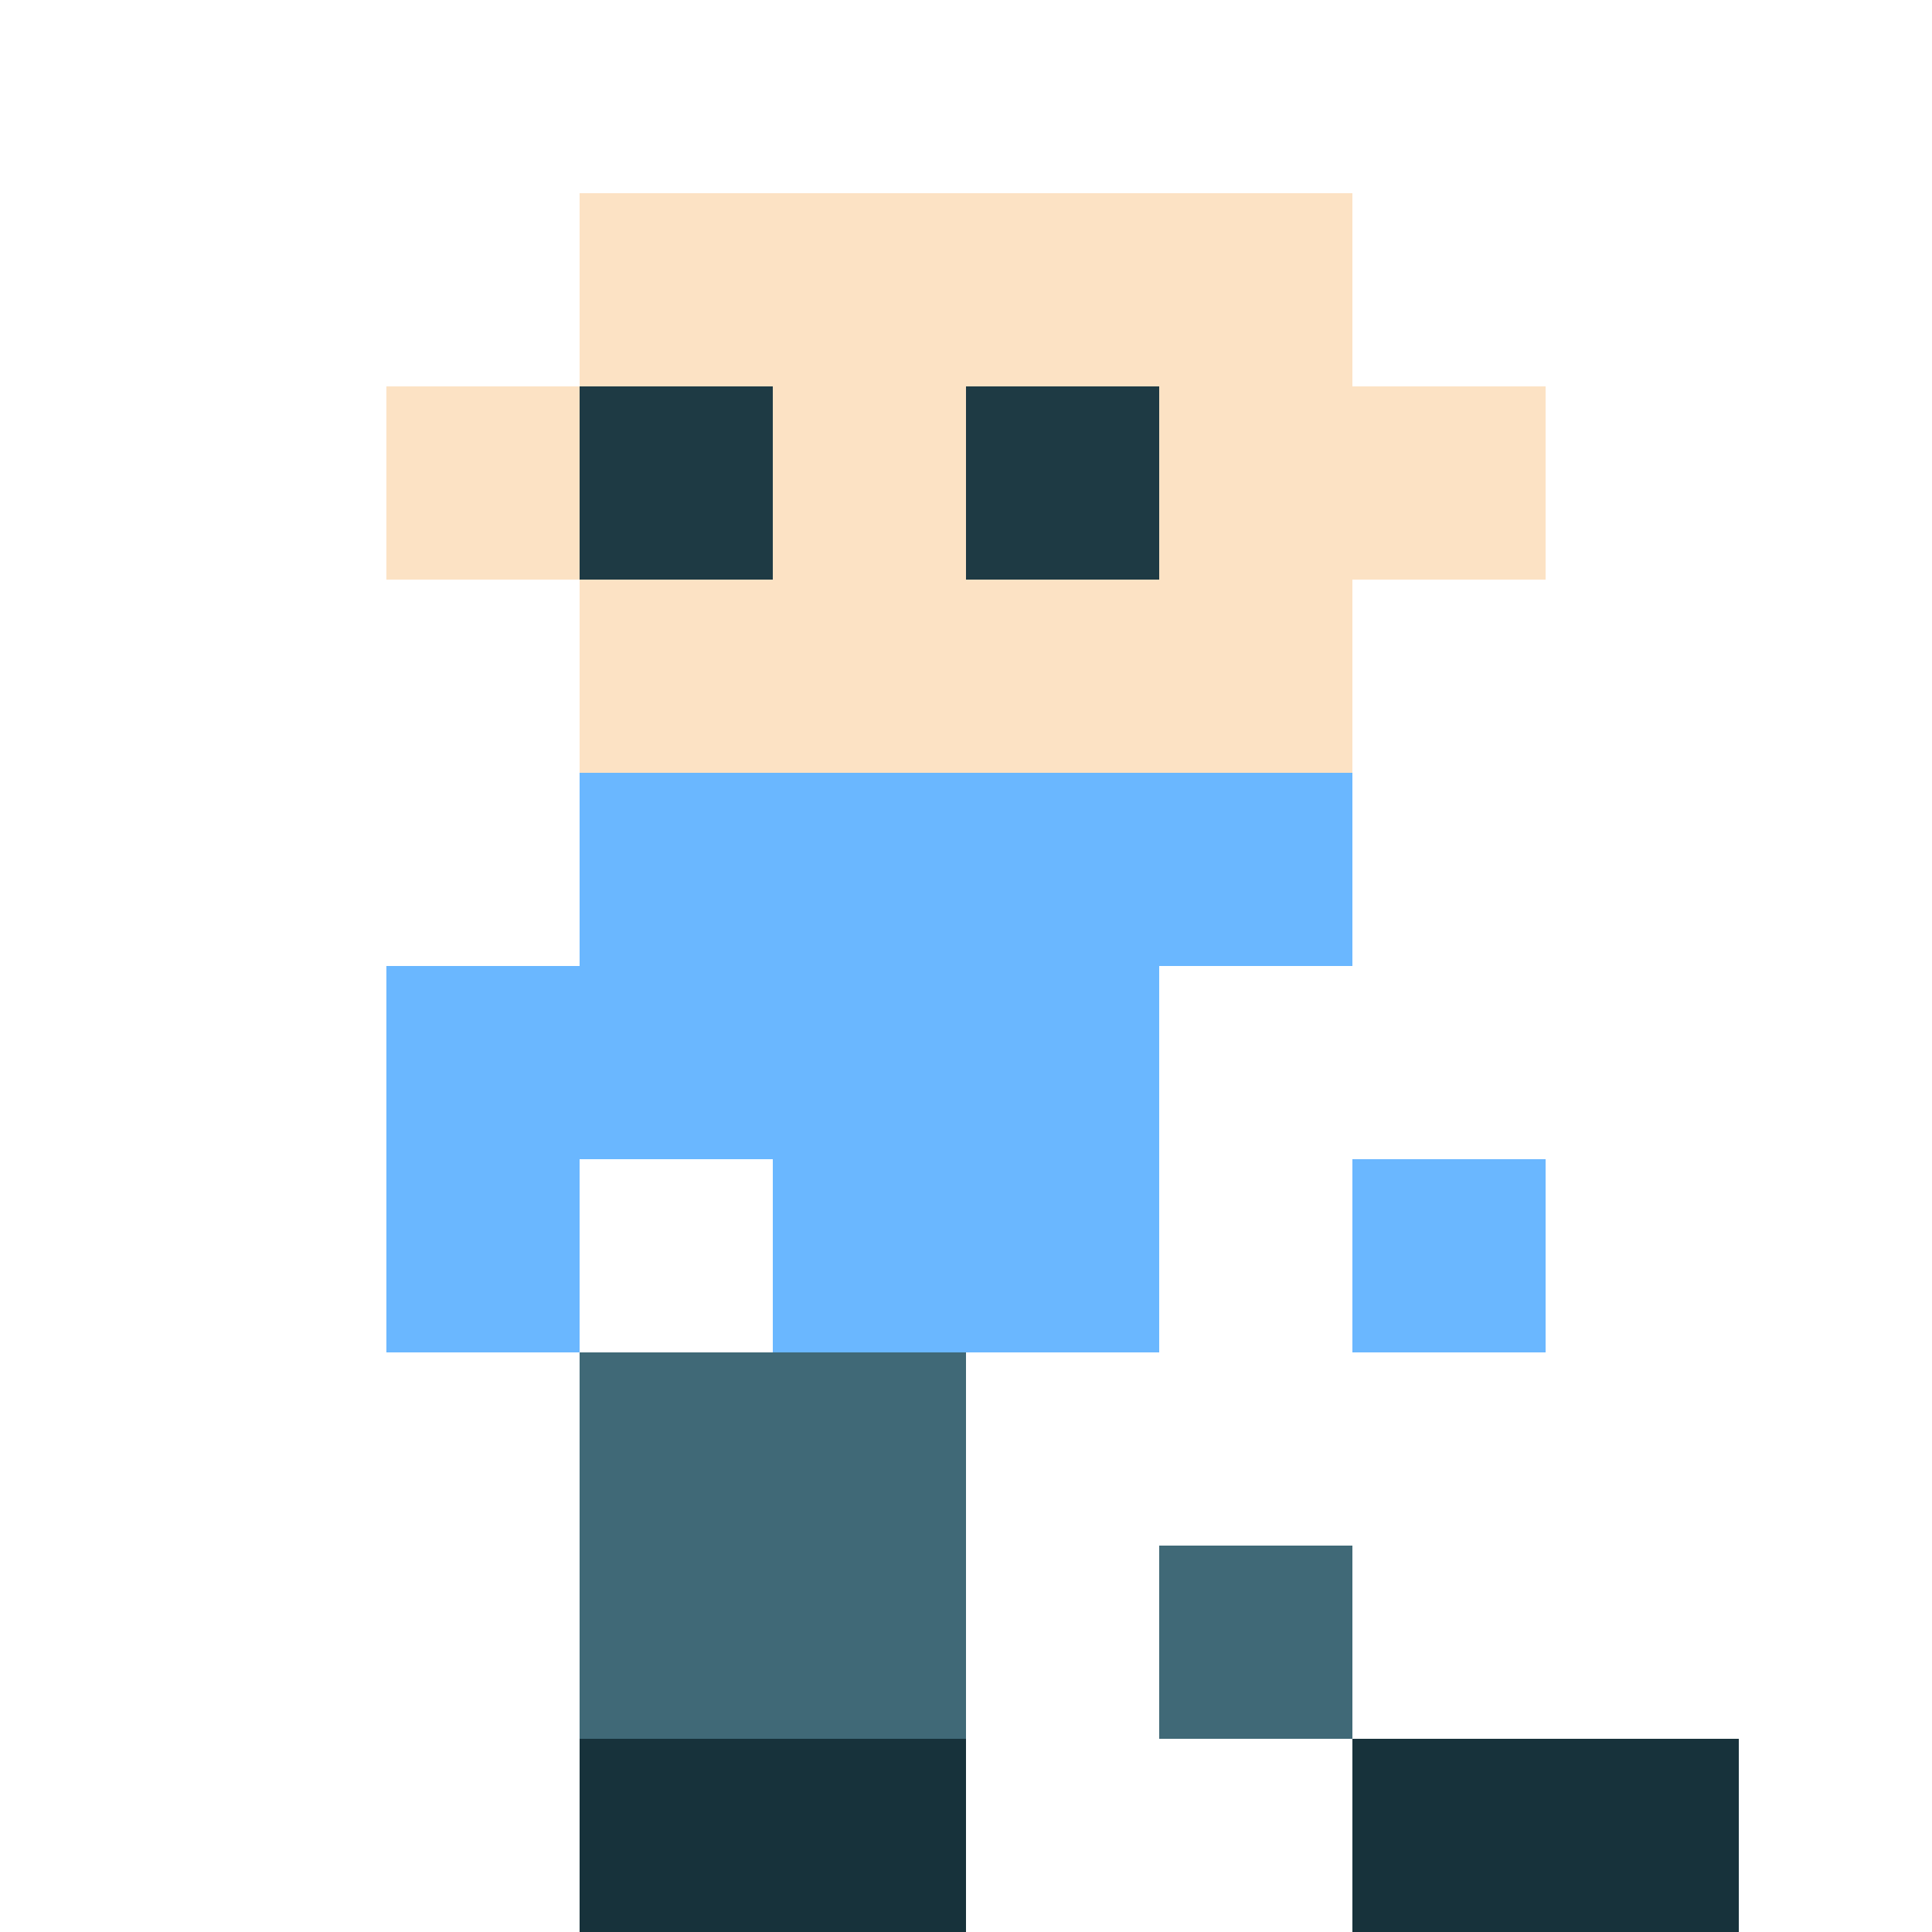
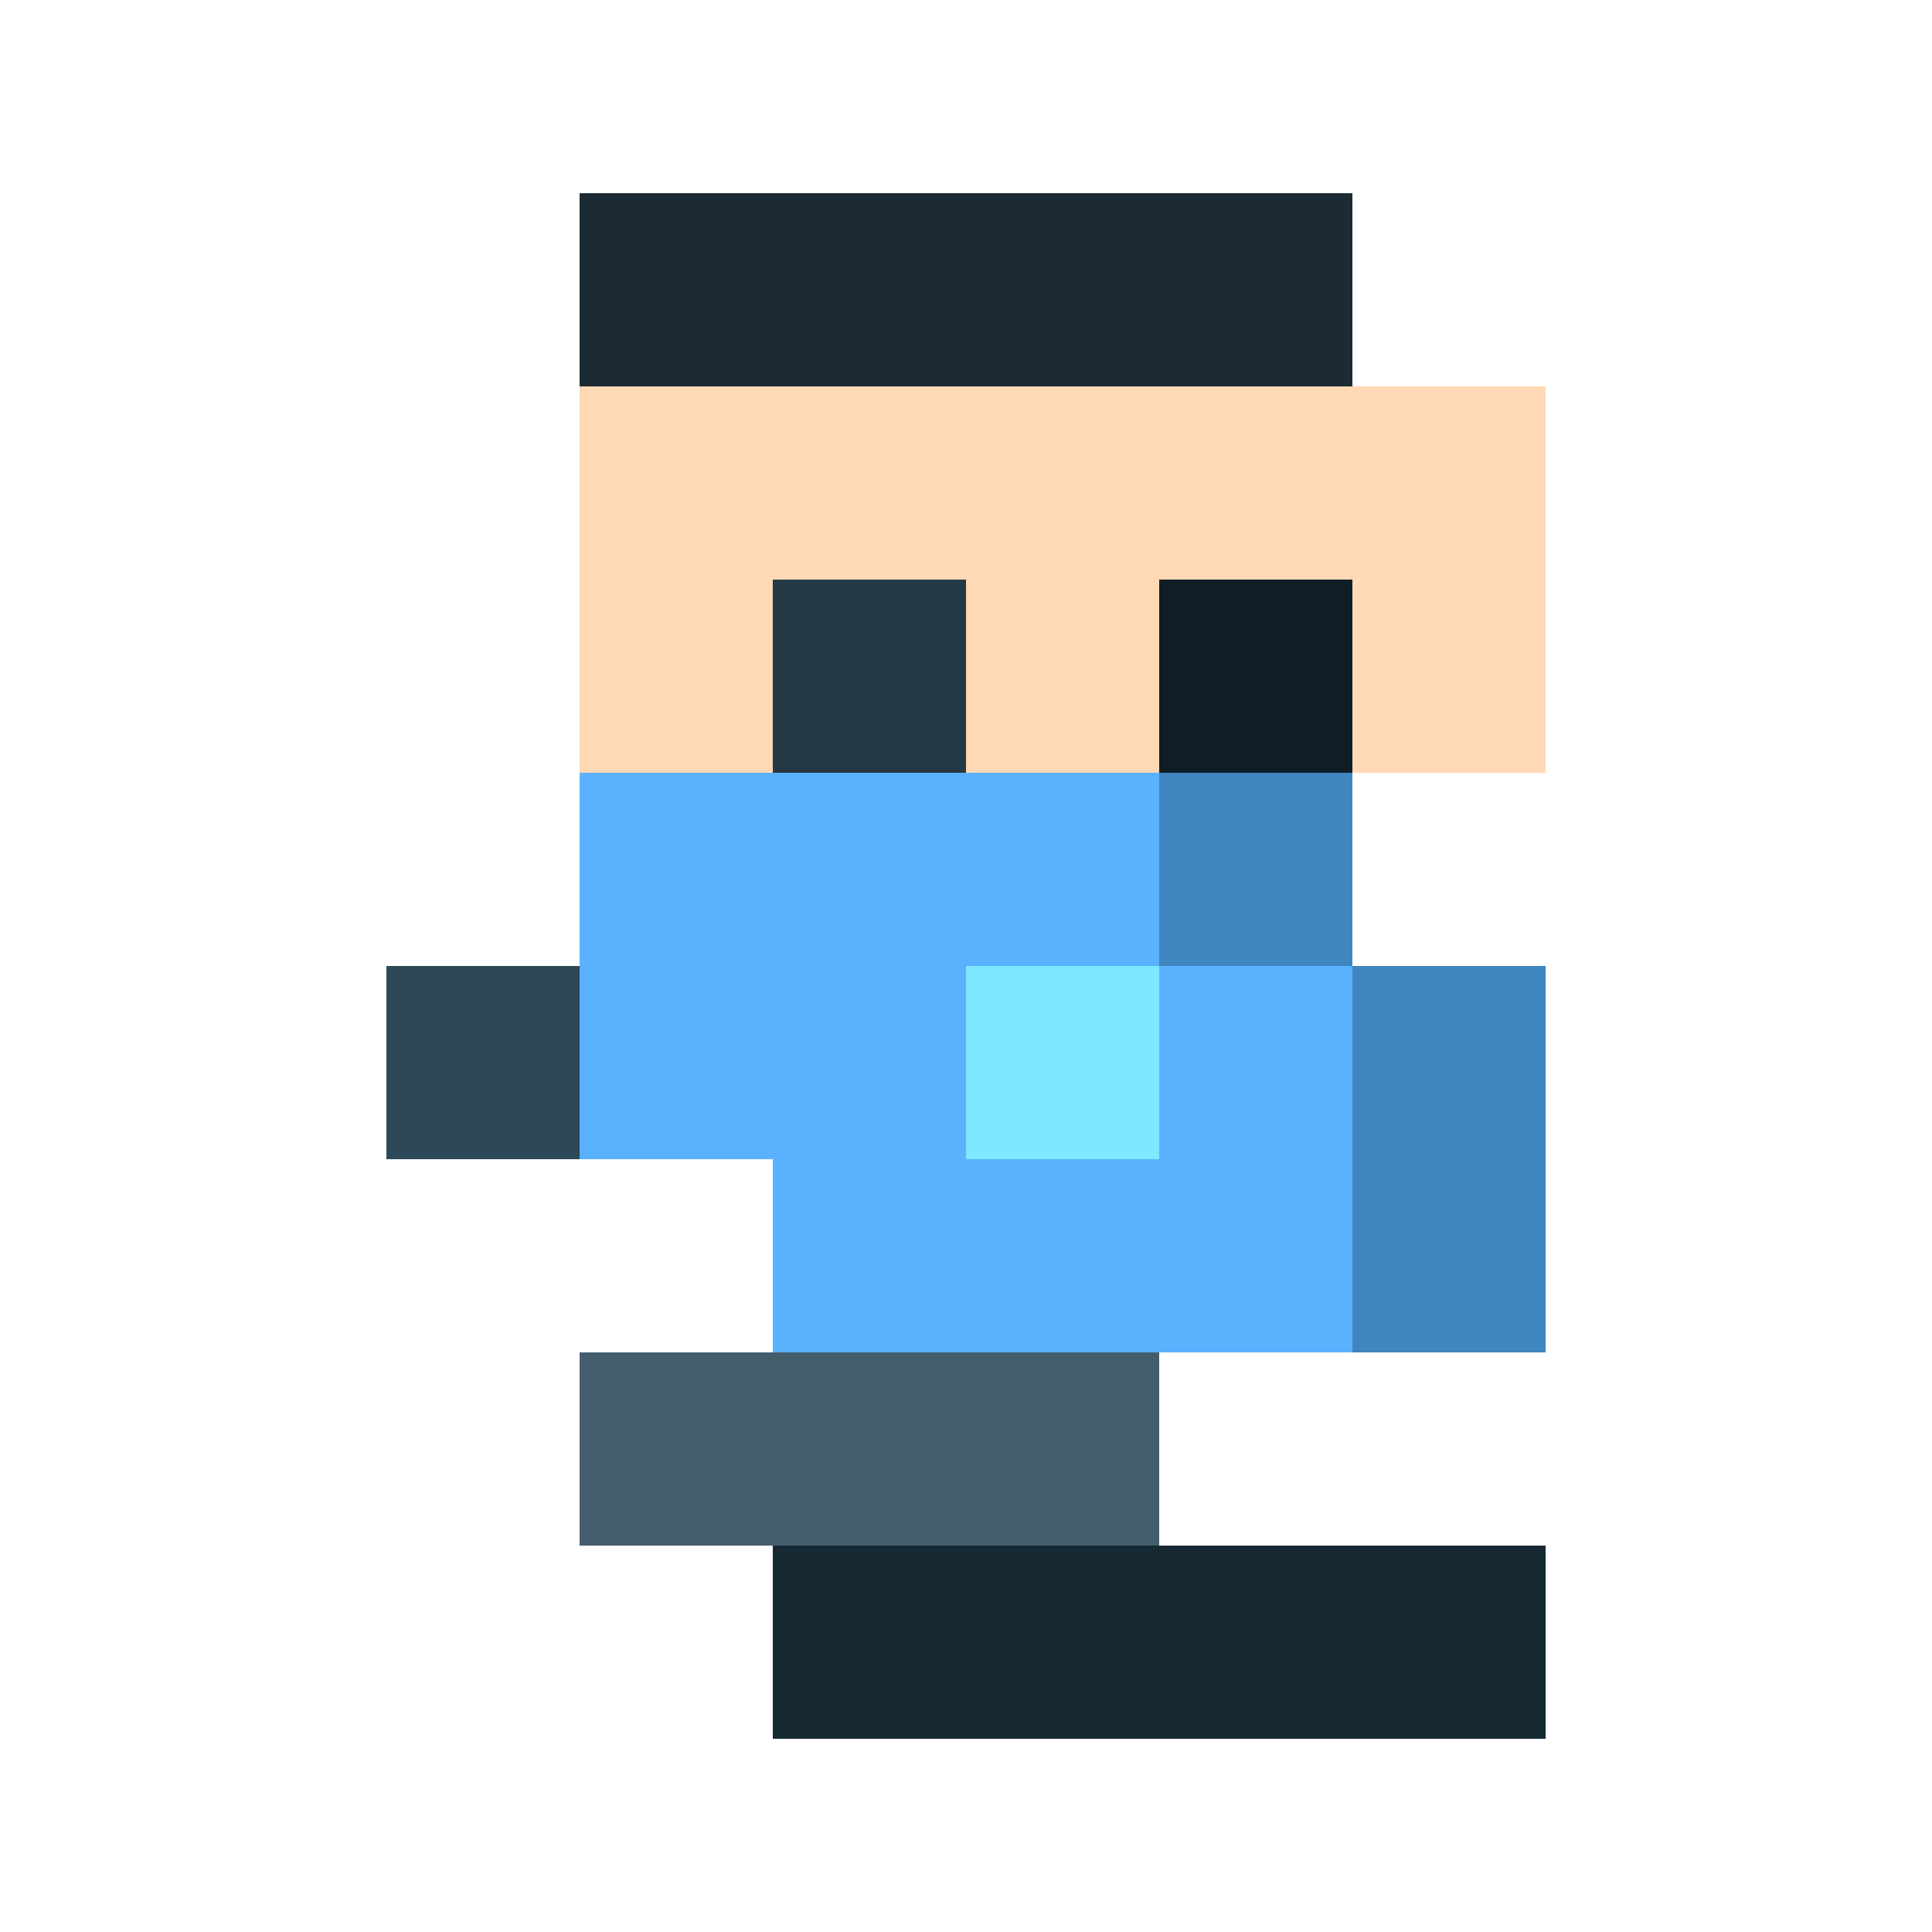
- <svg xmlns="http://www.w3.org/2000/svg" width="100%" height="100%" viewBox="0 0 40 40">
-   <rect x="12" y="4" width="4" height="4" fill="#fce2c4" />
-   <rect x="16" y="4" width="4" height="4" fill="#fce2c4" />
-   <rect x="20" y="4" width="4" height="4" fill="#fce2c4" />
-   <rect x="24" y="4" width="4" height="4" fill="#fce2c4" />
-   <rect x="8" y="8" width="4" height="4" fill="#fce2c4" />
-   <rect x="12" y="8" width="4" height="4" fill="#1e3a44" />
-   <rect x="16" y="8" width="4" height="4" fill="#fce2c4" />
-   <rect x="20" y="8" width="4" height="4" fill="#1e3a44" />
-   <rect x="24" y="8" width="4" height="4" fill="#fce2c4" />
-   <rect x="28" y="8" width="4" height="4" fill="#fce2c4" />
-   <rect x="12" y="12" width="4" height="4" fill="#fce2c4" />
-   <rect x="16" y="12" width="4" height="4" fill="#fce2c4" />
-   <rect x="20" y="12" width="4" height="4" fill="#fce2c4" />
-   <rect x="24" y="12" width="4" height="4" fill="#fce2c4" />
-   <rect x="12" y="16" width="4" height="4" fill="#6ab7ff" />
-   <rect x="16" y="16" width="4" height="4" fill="#6ab7ff" />
-   <rect x="20" y="16" width="4" height="4" fill="#6ab7ff" />
-   <rect x="24" y="16" width="4" height="4" fill="#6ab7ff" />
-   <rect x="8" y="20" width="4" height="4" fill="#6ab7ff" />
-   <rect x="12" y="20" width="4" height="4" fill="#6ab7ff" />
-   <rect x="16" y="20" width="4" height="4" fill="#6ab7ff" />
-   <rect x="20" y="20" width="4" height="4" fill="#6ab7ff" />
-   <rect x="8" y="24" width="4" height="4" fill="#6ab7ff" />
-   <rect x="16" y="24" width="4" height="4" fill="#6ab7ff" />
-   <rect x="20" y="24" width="4" height="4" fill="#6ab7ff" />
-   <rect x="28" y="24" width="4" height="4" fill="#6ab7ff" />
-   <rect x="12" y="28" width="4" height="4" fill="#406977" />
-   <rect x="16" y="28" width="4" height="4" fill="#406977" />
-   <rect x="12" y="32" width="4" height="4" fill="#406977" />
-   <rect x="16" y="32" width="4" height="4" fill="#406977" />
-   <rect x="24" y="32" width="4" height="4" fill="#406977" />
-   <rect x="12" y="36" width="4" height="4" fill="#17323b" />
-   <rect x="16" y="36" width="4" height="4" fill="#17323b" />
-   <rect x="28" y="36" width="4" height="4" fill="#17323b" />
-   <rect x="32" y="36" width="4" height="4" fill="#17323b" />
+ <svg xmlns="http://www.w3.org/2000/svg" viewBox="0 0 40 40" width="100%" height="100%" shape-rendering="crispEdges" preserveAspectRatio="xMidYMid meet">
+   <rect x="12" y="4" width="4" height="4" fill="#1b2a33" />
+   <rect x="16" y="4" width="4" height="4" fill="#1b2a33" />
+   <rect x="20" y="4" width="4" height="4" fill="#1b2a33" />
+   <rect x="24" y="4" width="4" height="4" fill="#1b2a33" />
+   <rect x="12" y="8" width="4" height="4" fill="#ffd8b5" />
+   <rect x="16" y="8" width="4" height="4" fill="#ffd8b5" />
+   <rect x="20" y="8" width="4" height="4" fill="#ffd8b5" />
+   <rect x="24" y="8" width="4" height="4" fill="#ffd8b5" />
+   <rect x="28" y="8" width="4" height="4" fill="#ffd8b5" />
+   <rect x="12" y="12" width="4" height="4" fill="#ffd8b5" />
+   <rect x="16" y="12" width="4" height="4" fill="#243945" />
+   <rect x="20" y="12" width="4" height="4" fill="#ffd8b5" />
+   <rect x="24" y="12" width="4" height="4" fill="#0f1e26" />
+   <rect x="28" y="12" width="4" height="4" fill="#ffd8b5" />
+   <rect x="12" y="16" width="4" height="4" fill="#5ab2ff" />
+   <rect x="16" y="16" width="4" height="4" fill="#5ab2ff" />
+   <rect x="20" y="16" width="4" height="4" fill="#5ab2ff" />
+   <rect x="24" y="16" width="4" height="4" fill="#3f86c1" />
+   <rect x="8" y="20" width="4" height="4" fill="#2d4856" />
+   <rect x="12" y="20" width="4" height="4" fill="#5ab2ff" />
+   <rect x="16" y="20" width="4" height="4" fill="#5ab2ff" />
+   <rect x="20" y="20" width="4" height="4" fill="#7de8ff" />
+   <rect x="24" y="20" width="4" height="4" fill="#5ab2ff" />
+   <rect x="28" y="20" width="4" height="4" fill="#3f86c1" />
+   <rect x="16" y="24" width="4" height="4" fill="#5ab2ff" />
+   <rect x="20" y="24" width="4" height="4" fill="#5ab2ff" />
+   <rect x="24" y="24" width="4" height="4" fill="#5ab2ff" />
+   <rect x="28" y="24" width="4" height="4" fill="#3f86c1" />
+   <rect x="12" y="28" width="4" height="4" fill="#445d6c" />
+   <rect x="16" y="28" width="4" height="4" fill="#445d6c" />
+   <rect x="20" y="28" width="4" height="4" fill="#445d6c" />
+   <rect x="16" y="32" width="4" height="4" fill="#162933" />
+   <rect x="20" y="32" width="4" height="4" fill="#162933" />
+   <rect x="24" y="32" width="4" height="4" fill="#162933" />
+   <rect x="28" y="32" width="4" height="4" fill="#162933" />
</svg>
